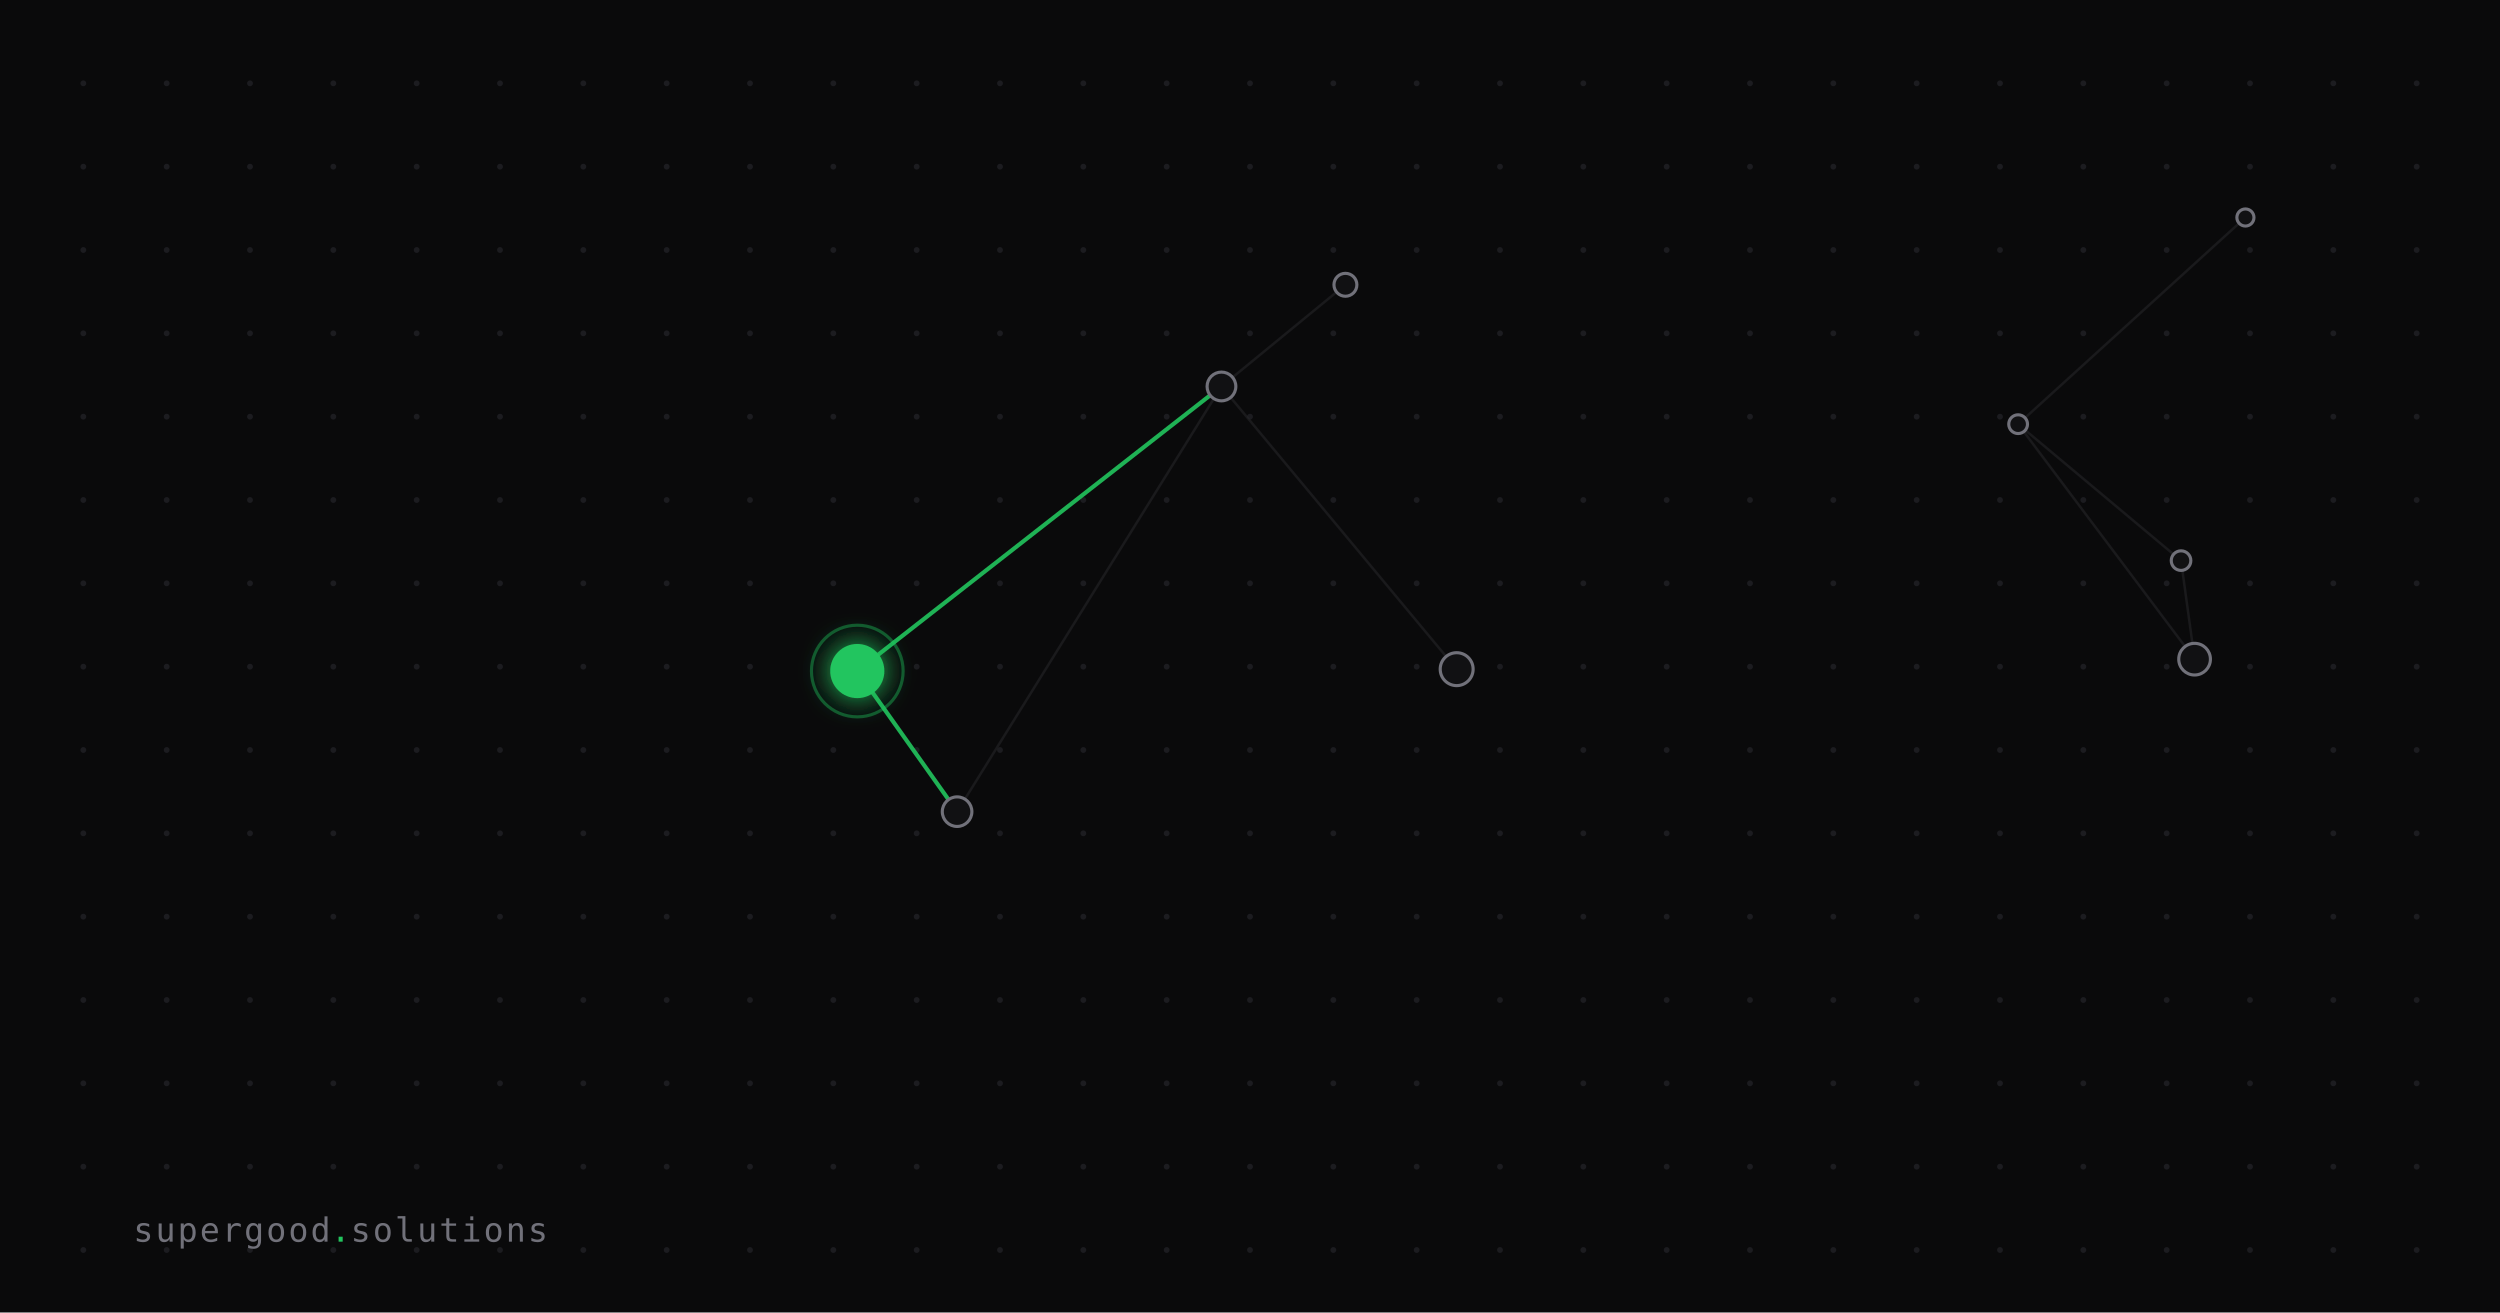
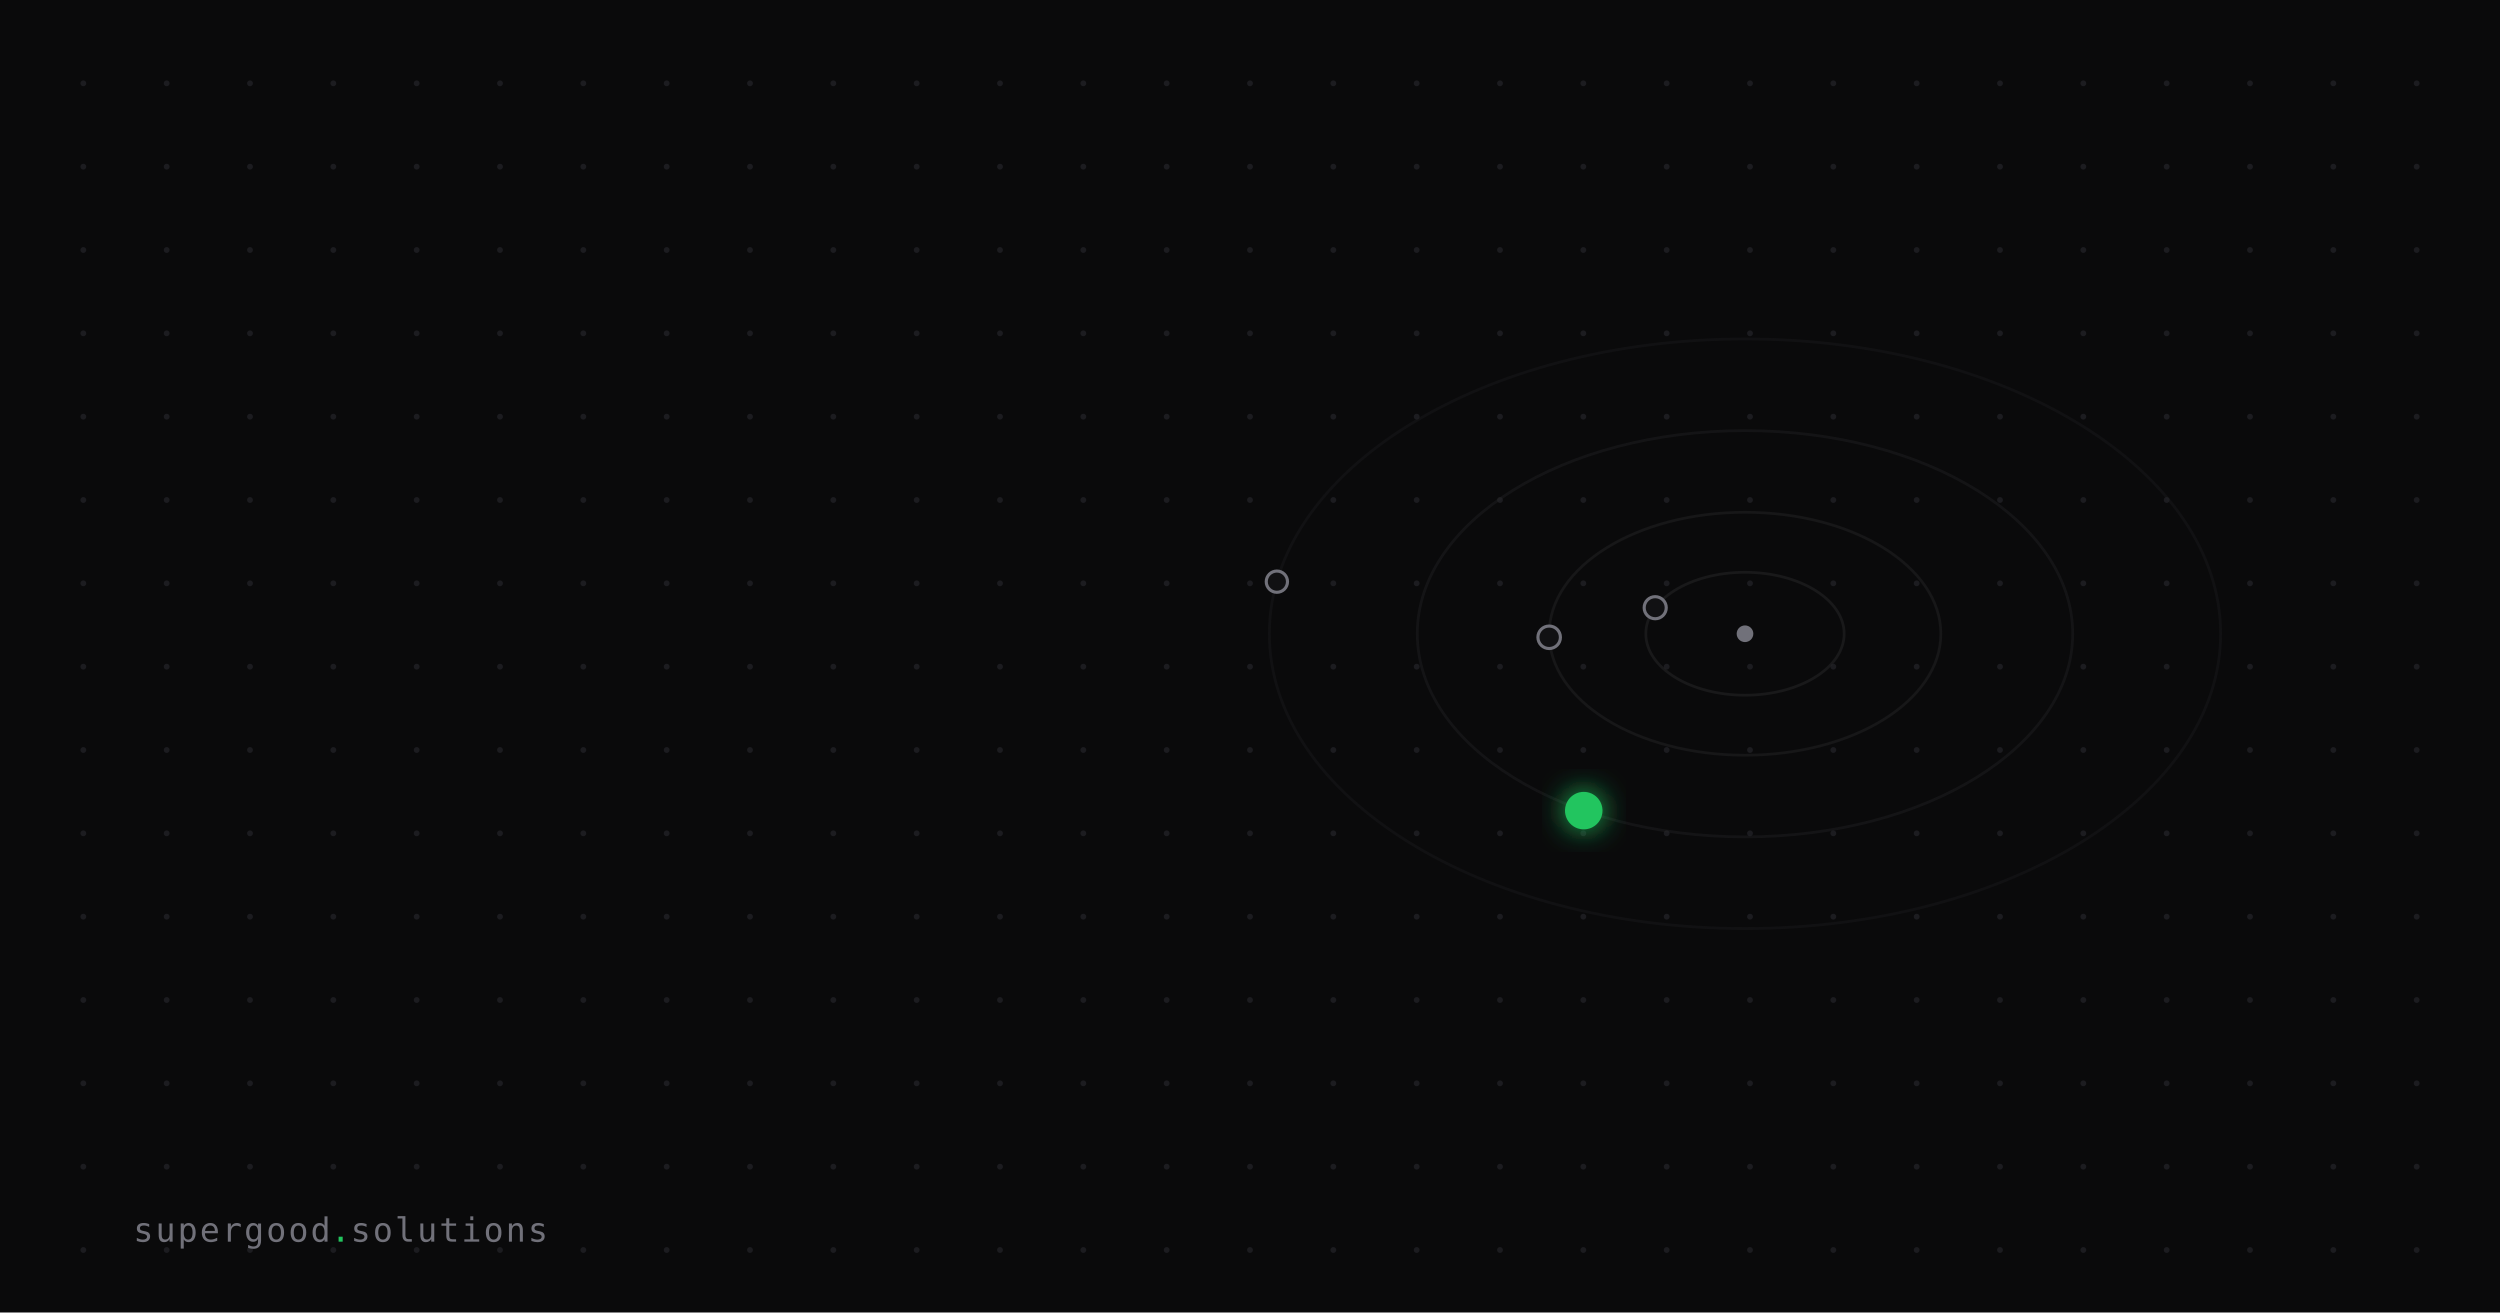
<svg xmlns="http://www.w3.org/2000/svg" width="1200" height="630" viewBox="0 0 1200 630">
  <defs>
    <filter id="glow" x="-60%" y="-60%" width="220%" height="220%">
      <feGaussianBlur stdDeviation="7" result="b" />
      <feMerge>
        <feMergeNode in="b" />
        <feMergeNode in="SourceGraphic" />
      </feMerge>
    </filter>
    <linearGradient id="vig" x1="0" y1="0" x2="0" y2="1">
      <stop offset="0%" stop-color="#0a0a0b" stop-opacity="0" />
      <stop offset="100%" stop-color="#0a0a0b" stop-opacity="0.85" />
    </linearGradient>
  </defs>
  <rect width="1200" height="630" fill="#0a0a0b" />
  <circle cx="40" cy="40" r="1.4" fill="#1c1c20" />
  <circle cx="80" cy="40" r="1.4" fill="#1c1c20" />
  <circle cx="120" cy="40" r="1.4" fill="#1c1c20" />
  <circle cx="160" cy="40" r="1.4" fill="#1c1c20" />
  <circle cx="200" cy="40" r="1.4" fill="#1c1c20" />
  <circle cx="240" cy="40" r="1.4" fill="#1c1c20" />
  <circle cx="280" cy="40" r="1.4" fill="#1c1c20" />
  <circle cx="320" cy="40" r="1.4" fill="#1c1c20" />
  <circle cx="360" cy="40" r="1.4" fill="#1c1c20" />
  <circle cx="400" cy="40" r="1.4" fill="#1c1c20" />
  <circle cx="440" cy="40" r="1.4" fill="#1c1c20" />
  <circle cx="480" cy="40" r="1.4" fill="#1c1c20" />
  <circle cx="520" cy="40" r="1.4" fill="#1c1c20" />
  <circle cx="560" cy="40" r="1.4" fill="#1c1c20" />
  <circle cx="600" cy="40" r="1.4" fill="#1c1c20" />
  <circle cx="640" cy="40" r="1.4" fill="#1c1c20" />
  <circle cx="680" cy="40" r="1.4" fill="#1c1c20" />
  <circle cx="720" cy="40" r="1.4" fill="#1c1c20" />
  <circle cx="760" cy="40" r="1.4" fill="#1c1c20" />
  <circle cx="800" cy="40" r="1.4" fill="#1c1c20" />
  <circle cx="840" cy="40" r="1.4" fill="#1c1c20" />
  <circle cx="880" cy="40" r="1.4" fill="#1c1c20" />
  <circle cx="920" cy="40" r="1.4" fill="#1c1c20" />
  <circle cx="960" cy="40" r="1.4" fill="#1c1c20" />
  <circle cx="1000" cy="40" r="1.4" fill="#1c1c20" />
  <circle cx="1040" cy="40" r="1.4" fill="#1c1c20" />
  <circle cx="1080" cy="40" r="1.4" fill="#1c1c20" />
  <circle cx="1120" cy="40" r="1.4" fill="#1c1c20" />
  <circle cx="1160" cy="40" r="1.4" fill="#1c1c20" />
  <circle cx="40" cy="80" r="1.4" fill="#1c1c20" />
  <circle cx="80" cy="80" r="1.4" fill="#1c1c20" />
  <circle cx="120" cy="80" r="1.4" fill="#1c1c20" />
  <circle cx="160" cy="80" r="1.4" fill="#1c1c20" />
  <circle cx="200" cy="80" r="1.4" fill="#1c1c20" />
  <circle cx="240" cy="80" r="1.4" fill="#1c1c20" />
  <circle cx="280" cy="80" r="1.4" fill="#1c1c20" />
  <circle cx="320" cy="80" r="1.4" fill="#1c1c20" />
  <circle cx="360" cy="80" r="1.4" fill="#1c1c20" />
  <circle cx="400" cy="80" r="1.4" fill="#1c1c20" />
  <circle cx="440" cy="80" r="1.4" fill="#1c1c20" />
  <circle cx="480" cy="80" r="1.4" fill="#1c1c20" />
  <circle cx="520" cy="80" r="1.4" fill="#1c1c20" />
  <circle cx="560" cy="80" r="1.4" fill="#1c1c20" />
  <circle cx="600" cy="80" r="1.4" fill="#1c1c20" />
  <circle cx="640" cy="80" r="1.4" fill="#1c1c20" />
  <circle cx="680" cy="80" r="1.4" fill="#1c1c20" />
  <circle cx="720" cy="80" r="1.4" fill="#1c1c20" />
  <circle cx="760" cy="80" r="1.4" fill="#1c1c20" />
  <circle cx="800" cy="80" r="1.4" fill="#1c1c20" />
  <circle cx="840" cy="80" r="1.4" fill="#1c1c20" />
  <circle cx="880" cy="80" r="1.4" fill="#1c1c20" />
  <circle cx="920" cy="80" r="1.4" fill="#1c1c20" />
  <circle cx="960" cy="80" r="1.4" fill="#1c1c20" />
  <circle cx="1000" cy="80" r="1.4" fill="#1c1c20" />
  <circle cx="1040" cy="80" r="1.4" fill="#1c1c20" />
  <circle cx="1080" cy="80" r="1.4" fill="#1c1c20" />
  <circle cx="1120" cy="80" r="1.4" fill="#1c1c20" />
  <circle cx="1160" cy="80" r="1.4" fill="#1c1c20" />
  <circle cx="40" cy="120" r="1.4" fill="#1c1c20" />
  <circle cx="80" cy="120" r="1.4" fill="#1c1c20" />
  <circle cx="120" cy="120" r="1.4" fill="#1c1c20" />
  <circle cx="160" cy="120" r="1.4" fill="#1c1c20" />
  <circle cx="200" cy="120" r="1.4" fill="#1c1c20" />
  <circle cx="240" cy="120" r="1.4" fill="#1c1c20" />
  <circle cx="280" cy="120" r="1.4" fill="#1c1c20" />
  <circle cx="320" cy="120" r="1.4" fill="#1c1c20" />
  <circle cx="360" cy="120" r="1.4" fill="#1c1c20" />
  <circle cx="400" cy="120" r="1.4" fill="#1c1c20" />
  <circle cx="440" cy="120" r="1.4" fill="#1c1c20" />
  <circle cx="480" cy="120" r="1.4" fill="#1c1c20" />
  <circle cx="520" cy="120" r="1.4" fill="#1c1c20" />
  <circle cx="560" cy="120" r="1.4" fill="#1c1c20" />
  <circle cx="600" cy="120" r="1.4" fill="#1c1c20" />
  <circle cx="640" cy="120" r="1.4" fill="#1c1c20" />
  <circle cx="680" cy="120" r="1.4" fill="#1c1c20" />
  <circle cx="720" cy="120" r="1.4" fill="#1c1c20" />
  <circle cx="760" cy="120" r="1.4" fill="#1c1c20" />
  <circle cx="800" cy="120" r="1.4" fill="#1c1c20" />
  <circle cx="840" cy="120" r="1.4" fill="#1c1c20" />
  <circle cx="880" cy="120" r="1.4" fill="#1c1c20" />
  <circle cx="920" cy="120" r="1.4" fill="#1c1c20" />
  <circle cx="960" cy="120" r="1.4" fill="#1c1c20" />
  <circle cx="1000" cy="120" r="1.4" fill="#1c1c20" />
  <circle cx="1040" cy="120" r="1.4" fill="#1c1c20" />
  <circle cx="1080" cy="120" r="1.4" fill="#1c1c20" />
  <circle cx="1120" cy="120" r="1.4" fill="#1c1c20" />
  <circle cx="1160" cy="120" r="1.4" fill="#1c1c20" />
  <circle cx="40" cy="160" r="1.4" fill="#1c1c20" />
  <circle cx="80" cy="160" r="1.4" fill="#1c1c20" />
  <circle cx="120" cy="160" r="1.4" fill="#1c1c20" />
  <circle cx="160" cy="160" r="1.4" fill="#1c1c20" />
  <circle cx="200" cy="160" r="1.4" fill="#1c1c20" />
  <circle cx="240" cy="160" r="1.4" fill="#1c1c20" />
  <circle cx="280" cy="160" r="1.4" fill="#1c1c20" />
  <circle cx="320" cy="160" r="1.4" fill="#1c1c20" />
  <circle cx="360" cy="160" r="1.4" fill="#1c1c20" />
  <circle cx="400" cy="160" r="1.4" fill="#1c1c20" />
  <circle cx="440" cy="160" r="1.4" fill="#1c1c20" />
  <circle cx="480" cy="160" r="1.4" fill="#1c1c20" />
  <circle cx="520" cy="160" r="1.4" fill="#1c1c20" />
  <circle cx="560" cy="160" r="1.4" fill="#1c1c20" />
  <circle cx="600" cy="160" r="1.4" fill="#1c1c20" />
  <circle cx="640" cy="160" r="1.4" fill="#1c1c20" />
  <circle cx="680" cy="160" r="1.4" fill="#1c1c20" />
  <circle cx="720" cy="160" r="1.4" fill="#1c1c20" />
  <circle cx="760" cy="160" r="1.4" fill="#1c1c20" />
  <circle cx="800" cy="160" r="1.4" fill="#1c1c20" />
  <circle cx="840" cy="160" r="1.4" fill="#1c1c20" />
  <circle cx="880" cy="160" r="1.4" fill="#1c1c20" />
  <circle cx="920" cy="160" r="1.4" fill="#1c1c20" />
  <circle cx="960" cy="160" r="1.4" fill="#1c1c20" />
  <circle cx="1000" cy="160" r="1.4" fill="#1c1c20" />
  <circle cx="1040" cy="160" r="1.4" fill="#1c1c20" />
  <circle cx="1080" cy="160" r="1.4" fill="#1c1c20" />
  <circle cx="1120" cy="160" r="1.4" fill="#1c1c20" />
  <circle cx="1160" cy="160" r="1.4" fill="#1c1c20" />
  <circle cx="40" cy="200" r="1.4" fill="#1c1c20" />
  <circle cx="80" cy="200" r="1.4" fill="#1c1c20" />
  <circle cx="120" cy="200" r="1.4" fill="#1c1c20" />
  <circle cx="160" cy="200" r="1.4" fill="#1c1c20" />
  <circle cx="200" cy="200" r="1.4" fill="#1c1c20" />
  <circle cx="240" cy="200" r="1.4" fill="#1c1c20" />
  <circle cx="280" cy="200" r="1.4" fill="#1c1c20" />
  <circle cx="320" cy="200" r="1.4" fill="#1c1c20" />
  <circle cx="360" cy="200" r="1.4" fill="#1c1c20" />
  <circle cx="400" cy="200" r="1.4" fill="#1c1c20" />
  <circle cx="440" cy="200" r="1.4" fill="#1c1c20" />
  <circle cx="480" cy="200" r="1.4" fill="#1c1c20" />
  <circle cx="520" cy="200" r="1.4" fill="#1c1c20" />
  <circle cx="560" cy="200" r="1.4" fill="#1c1c20" />
  <circle cx="600" cy="200" r="1.4" fill="#1c1c20" />
  <circle cx="640" cy="200" r="1.4" fill="#1c1c20" />
  <circle cx="680" cy="200" r="1.4" fill="#1c1c20" />
  <circle cx="720" cy="200" r="1.4" fill="#1c1c20" />
  <circle cx="760" cy="200" r="1.4" fill="#1c1c20" />
  <circle cx="800" cy="200" r="1.4" fill="#1c1c20" />
  <circle cx="840" cy="200" r="1.4" fill="#1c1c20" />
  <circle cx="880" cy="200" r="1.4" fill="#1c1c20" />
  <circle cx="920" cy="200" r="1.4" fill="#1c1c20" />
  <circle cx="960" cy="200" r="1.4" fill="#1c1c20" />
  <circle cx="1000" cy="200" r="1.4" fill="#1c1c20" />
  <circle cx="1040" cy="200" r="1.4" fill="#1c1c20" />
  <circle cx="1080" cy="200" r="1.4" fill="#1c1c20" />
  <circle cx="1120" cy="200" r="1.4" fill="#1c1c20" />
  <circle cx="1160" cy="200" r="1.4" fill="#1c1c20" />
  <circle cx="40" cy="240" r="1.4" fill="#1c1c20" />
  <circle cx="80" cy="240" r="1.4" fill="#1c1c20" />
  <circle cx="120" cy="240" r="1.4" fill="#1c1c20" />
  <circle cx="160" cy="240" r="1.4" fill="#1c1c20" />
  <circle cx="200" cy="240" r="1.4" fill="#1c1c20" />
  <circle cx="240" cy="240" r="1.4" fill="#1c1c20" />
  <circle cx="280" cy="240" r="1.4" fill="#1c1c20" />
  <circle cx="320" cy="240" r="1.4" fill="#1c1c20" />
  <circle cx="360" cy="240" r="1.4" fill="#1c1c20" />
  <circle cx="400" cy="240" r="1.4" fill="#1c1c20" />
  <circle cx="440" cy="240" r="1.4" fill="#1c1c20" />
  <circle cx="480" cy="240" r="1.4" fill="#1c1c20" />
  <circle cx="520" cy="240" r="1.4" fill="#1c1c20" />
  <circle cx="560" cy="240" r="1.4" fill="#1c1c20" />
  <circle cx="600" cy="240" r="1.4" fill="#1c1c20" />
  <circle cx="640" cy="240" r="1.4" fill="#1c1c20" />
  <circle cx="680" cy="240" r="1.4" fill="#1c1c20" />
  <circle cx="720" cy="240" r="1.4" fill="#1c1c20" />
  <circle cx="760" cy="240" r="1.4" fill="#1c1c20" />
  <circle cx="800" cy="240" r="1.4" fill="#1c1c20" />
  <circle cx="840" cy="240" r="1.4" fill="#1c1c20" />
  <circle cx="880" cy="240" r="1.4" fill="#1c1c20" />
  <circle cx="920" cy="240" r="1.4" fill="#1c1c20" />
  <circle cx="960" cy="240" r="1.4" fill="#1c1c20" />
  <circle cx="1000" cy="240" r="1.4" fill="#1c1c20" />
  <circle cx="1040" cy="240" r="1.4" fill="#1c1c20" />
  <circle cx="1080" cy="240" r="1.4" fill="#1c1c20" />
  <circle cx="1120" cy="240" r="1.4" fill="#1c1c20" />
  <circle cx="1160" cy="240" r="1.4" fill="#1c1c20" />
  <circle cx="40" cy="280" r="1.4" fill="#1c1c20" />
  <circle cx="80" cy="280" r="1.4" fill="#1c1c20" />
  <circle cx="120" cy="280" r="1.4" fill="#1c1c20" />
  <circle cx="160" cy="280" r="1.4" fill="#1c1c20" />
  <circle cx="200" cy="280" r="1.4" fill="#1c1c20" />
  <circle cx="240" cy="280" r="1.4" fill="#1c1c20" />
  <circle cx="280" cy="280" r="1.4" fill="#1c1c20" />
  <circle cx="320" cy="280" r="1.4" fill="#1c1c20" />
  <circle cx="360" cy="280" r="1.4" fill="#1c1c20" />
  <circle cx="400" cy="280" r="1.4" fill="#1c1c20" />
  <circle cx="440" cy="280" r="1.4" fill="#1c1c20" />
  <circle cx="480" cy="280" r="1.4" fill="#1c1c20" />
  <circle cx="520" cy="280" r="1.4" fill="#1c1c20" />
  <circle cx="560" cy="280" r="1.4" fill="#1c1c20" />
  <circle cx="600" cy="280" r="1.4" fill="#1c1c20" />
  <circle cx="640" cy="280" r="1.4" fill="#1c1c20" />
  <circle cx="680" cy="280" r="1.4" fill="#1c1c20" />
  <circle cx="720" cy="280" r="1.4" fill="#1c1c20" />
  <circle cx="760" cy="280" r="1.4" fill="#1c1c20" />
  <circle cx="800" cy="280" r="1.4" fill="#1c1c20" />
  <circle cx="840" cy="280" r="1.4" fill="#1c1c20" />
  <circle cx="880" cy="280" r="1.4" fill="#1c1c20" />
  <circle cx="920" cy="280" r="1.4" fill="#1c1c20" />
  <circle cx="960" cy="280" r="1.4" fill="#1c1c20" />
  <circle cx="1000" cy="280" r="1.4" fill="#1c1c20" />
  <circle cx="1040" cy="280" r="1.4" fill="#1c1c20" />
  <circle cx="1080" cy="280" r="1.4" fill="#1c1c20" />
  <circle cx="1120" cy="280" r="1.4" fill="#1c1c20" />
  <circle cx="1160" cy="280" r="1.4" fill="#1c1c20" />
  <circle cx="40" cy="320" r="1.4" fill="#1c1c20" />
  <circle cx="80" cy="320" r="1.4" fill="#1c1c20" />
  <circle cx="120" cy="320" r="1.4" fill="#1c1c20" />
  <circle cx="160" cy="320" r="1.4" fill="#1c1c20" />
  <circle cx="200" cy="320" r="1.4" fill="#1c1c20" />
  <circle cx="240" cy="320" r="1.4" fill="#1c1c20" />
  <circle cx="280" cy="320" r="1.4" fill="#1c1c20" />
  <circle cx="320" cy="320" r="1.4" fill="#1c1c20" />
  <circle cx="360" cy="320" r="1.4" fill="#1c1c20" />
  <circle cx="400" cy="320" r="1.4" fill="#1c1c20" />
  <circle cx="440" cy="320" r="1.4" fill="#1c1c20" />
  <circle cx="480" cy="320" r="1.4" fill="#1c1c20" />
  <circle cx="520" cy="320" r="1.4" fill="#1c1c20" />
  <circle cx="560" cy="320" r="1.4" fill="#1c1c20" />
  <circle cx="600" cy="320" r="1.4" fill="#1c1c20" />
  <circle cx="640" cy="320" r="1.4" fill="#1c1c20" />
  <circle cx="680" cy="320" r="1.4" fill="#1c1c20" />
  <circle cx="720" cy="320" r="1.4" fill="#1c1c20" />
  <circle cx="760" cy="320" r="1.4" fill="#1c1c20" />
  <circle cx="800" cy="320" r="1.4" fill="#1c1c20" />
  <circle cx="840" cy="320" r="1.4" fill="#1c1c20" />
  <circle cx="880" cy="320" r="1.4" fill="#1c1c20" />
  <circle cx="920" cy="320" r="1.4" fill="#1c1c20" />
  <circle cx="960" cy="320" r="1.4" fill="#1c1c20" />
  <circle cx="1000" cy="320" r="1.4" fill="#1c1c20" />
  <circle cx="1040" cy="320" r="1.4" fill="#1c1c20" />
  <circle cx="1080" cy="320" r="1.4" fill="#1c1c20" />
  <circle cx="1120" cy="320" r="1.4" fill="#1c1c20" />
  <circle cx="1160" cy="320" r="1.4" fill="#1c1c20" />
  <circle cx="40" cy="360" r="1.4" fill="#1c1c20" />
  <circle cx="80" cy="360" r="1.4" fill="#1c1c20" />
  <circle cx="120" cy="360" r="1.4" fill="#1c1c20" />
  <circle cx="160" cy="360" r="1.4" fill="#1c1c20" />
  <circle cx="200" cy="360" r="1.4" fill="#1c1c20" />
  <circle cx="240" cy="360" r="1.4" fill="#1c1c20" />
  <circle cx="280" cy="360" r="1.4" fill="#1c1c20" />
  <circle cx="320" cy="360" r="1.4" fill="#1c1c20" />
  <circle cx="360" cy="360" r="1.4" fill="#1c1c20" />
  <circle cx="400" cy="360" r="1.4" fill="#1c1c20" />
  <circle cx="440" cy="360" r="1.4" fill="#1c1c20" />
  <circle cx="480" cy="360" r="1.4" fill="#1c1c20" />
  <circle cx="520" cy="360" r="1.4" fill="#1c1c20" />
  <circle cx="560" cy="360" r="1.4" fill="#1c1c20" />
  <circle cx="600" cy="360" r="1.4" fill="#1c1c20" />
  <circle cx="640" cy="360" r="1.4" fill="#1c1c20" />
  <circle cx="680" cy="360" r="1.4" fill="#1c1c20" />
  <circle cx="720" cy="360" r="1.4" fill="#1c1c20" />
  <circle cx="760" cy="360" r="1.4" fill="#1c1c20" />
  <circle cx="800" cy="360" r="1.4" fill="#1c1c20" />
  <circle cx="840" cy="360" r="1.4" fill="#1c1c20" />
  <circle cx="880" cy="360" r="1.4" fill="#1c1c20" />
  <circle cx="920" cy="360" r="1.4" fill="#1c1c20" />
  <circle cx="960" cy="360" r="1.4" fill="#1c1c20" />
  <circle cx="1000" cy="360" r="1.4" fill="#1c1c20" />
  <circle cx="1040" cy="360" r="1.4" fill="#1c1c20" />
  <circle cx="1080" cy="360" r="1.4" fill="#1c1c20" />
  <circle cx="1120" cy="360" r="1.4" fill="#1c1c20" />
  <circle cx="1160" cy="360" r="1.4" fill="#1c1c20" />
  <circle cx="40" cy="400" r="1.4" fill="#1c1c20" />
  <circle cx="80" cy="400" r="1.4" fill="#1c1c20" />
  <circle cx="120" cy="400" r="1.4" fill="#1c1c20" />
  <circle cx="160" cy="400" r="1.4" fill="#1c1c20" />
  <circle cx="200" cy="400" r="1.4" fill="#1c1c20" />
  <circle cx="240" cy="400" r="1.4" fill="#1c1c20" />
  <circle cx="280" cy="400" r="1.4" fill="#1c1c20" />
  <circle cx="320" cy="400" r="1.4" fill="#1c1c20" />
  <circle cx="360" cy="400" r="1.4" fill="#1c1c20" />
  <circle cx="400" cy="400" r="1.4" fill="#1c1c20" />
  <circle cx="440" cy="400" r="1.4" fill="#1c1c20" />
  <circle cx="480" cy="400" r="1.4" fill="#1c1c20" />
  <circle cx="520" cy="400" r="1.4" fill="#1c1c20" />
  <circle cx="560" cy="400" r="1.4" fill="#1c1c20" />
  <circle cx="600" cy="400" r="1.4" fill="#1c1c20" />
  <circle cx="640" cy="400" r="1.4" fill="#1c1c20" />
  <circle cx="680" cy="400" r="1.4" fill="#1c1c20" />
  <circle cx="720" cy="400" r="1.4" fill="#1c1c20" />
  <circle cx="760" cy="400" r="1.4" fill="#1c1c20" />
  <circle cx="800" cy="400" r="1.4" fill="#1c1c20" />
  <circle cx="840" cy="400" r="1.4" fill="#1c1c20" />
  <circle cx="880" cy="400" r="1.4" fill="#1c1c20" />
  <circle cx="920" cy="400" r="1.4" fill="#1c1c20" />
  <circle cx="960" cy="400" r="1.4" fill="#1c1c20" />
  <circle cx="1000" cy="400" r="1.4" fill="#1c1c20" />
  <circle cx="1040" cy="400" r="1.4" fill="#1c1c20" />
  <circle cx="1080" cy="400" r="1.4" fill="#1c1c20" />
  <circle cx="1120" cy="400" r="1.4" fill="#1c1c20" />
  <circle cx="1160" cy="400" r="1.4" fill="#1c1c20" />
  <circle cx="40" cy="440" r="1.4" fill="#1c1c20" />
  <circle cx="80" cy="440" r="1.4" fill="#1c1c20" />
  <circle cx="120" cy="440" r="1.4" fill="#1c1c20" />
  <circle cx="160" cy="440" r="1.4" fill="#1c1c20" />
  <circle cx="200" cy="440" r="1.4" fill="#1c1c20" />
  <circle cx="240" cy="440" r="1.4" fill="#1c1c20" />
  <circle cx="280" cy="440" r="1.4" fill="#1c1c20" />
  <circle cx="320" cy="440" r="1.4" fill="#1c1c20" />
  <circle cx="360" cy="440" r="1.4" fill="#1c1c20" />
  <circle cx="400" cy="440" r="1.4" fill="#1c1c20" />
  <circle cx="440" cy="440" r="1.4" fill="#1c1c20" />
  <circle cx="480" cy="440" r="1.4" fill="#1c1c20" />
  <circle cx="520" cy="440" r="1.4" fill="#1c1c20" />
  <circle cx="560" cy="440" r="1.4" fill="#1c1c20" />
  <circle cx="600" cy="440" r="1.4" fill="#1c1c20" />
  <circle cx="640" cy="440" r="1.4" fill="#1c1c20" />
  <circle cx="680" cy="440" r="1.4" fill="#1c1c20" />
  <circle cx="720" cy="440" r="1.4" fill="#1c1c20" />
  <circle cx="760" cy="440" r="1.4" fill="#1c1c20" />
  <circle cx="800" cy="440" r="1.4" fill="#1c1c20" />
  <circle cx="840" cy="440" r="1.4" fill="#1c1c20" />
  <circle cx="880" cy="440" r="1.4" fill="#1c1c20" />
  <circle cx="920" cy="440" r="1.4" fill="#1c1c20" />
  <circle cx="960" cy="440" r="1.4" fill="#1c1c20" />
  <circle cx="1000" cy="440" r="1.4" fill="#1c1c20" />
  <circle cx="1040" cy="440" r="1.4" fill="#1c1c20" />
  <circle cx="1080" cy="440" r="1.4" fill="#1c1c20" />
  <circle cx="1120" cy="440" r="1.4" fill="#1c1c20" />
  <circle cx="1160" cy="440" r="1.4" fill="#1c1c20" />
  <circle cx="40" cy="480" r="1.4" fill="#1c1c20" />
  <circle cx="80" cy="480" r="1.4" fill="#1c1c20" />
  <circle cx="120" cy="480" r="1.4" fill="#1c1c20" />
  <circle cx="160" cy="480" r="1.4" fill="#1c1c20" />
  <circle cx="200" cy="480" r="1.4" fill="#1c1c20" />
  <circle cx="240" cy="480" r="1.4" fill="#1c1c20" />
  <circle cx="280" cy="480" r="1.4" fill="#1c1c20" />
  <circle cx="320" cy="480" r="1.4" fill="#1c1c20" />
  <circle cx="360" cy="480" r="1.4" fill="#1c1c20" />
  <circle cx="400" cy="480" r="1.4" fill="#1c1c20" />
  <circle cx="440" cy="480" r="1.4" fill="#1c1c20" />
  <circle cx="480" cy="480" r="1.4" fill="#1c1c20" />
  <circle cx="520" cy="480" r="1.4" fill="#1c1c20" />
  <circle cx="560" cy="480" r="1.4" fill="#1c1c20" />
  <circle cx="600" cy="480" r="1.4" fill="#1c1c20" />
  <circle cx="640" cy="480" r="1.4" fill="#1c1c20" />
  <circle cx="680" cy="480" r="1.4" fill="#1c1c20" />
  <circle cx="720" cy="480" r="1.4" fill="#1c1c20" />
  <circle cx="760" cy="480" r="1.4" fill="#1c1c20" />
  <circle cx="800" cy="480" r="1.4" fill="#1c1c20" />
  <circle cx="840" cy="480" r="1.4" fill="#1c1c20" />
  <circle cx="880" cy="480" r="1.4" fill="#1c1c20" />
  <circle cx="920" cy="480" r="1.4" fill="#1c1c20" />
  <circle cx="960" cy="480" r="1.4" fill="#1c1c20" />
  <circle cx="1000" cy="480" r="1.4" fill="#1c1c20" />
  <circle cx="1040" cy="480" r="1.4" fill="#1c1c20" />
  <circle cx="1080" cy="480" r="1.4" fill="#1c1c20" />
  <circle cx="1120" cy="480" r="1.4" fill="#1c1c20" />
  <circle cx="1160" cy="480" r="1.4" fill="#1c1c20" />
  <circle cx="40" cy="520" r="1.4" fill="#1c1c20" />
  <circle cx="80" cy="520" r="1.4" fill="#1c1c20" />
  <circle cx="120" cy="520" r="1.4" fill="#1c1c20" />
  <circle cx="160" cy="520" r="1.4" fill="#1c1c20" />
  <circle cx="200" cy="520" r="1.4" fill="#1c1c20" />
  <circle cx="240" cy="520" r="1.4" fill="#1c1c20" />
  <circle cx="280" cy="520" r="1.4" fill="#1c1c20" />
  <circle cx="320" cy="520" r="1.4" fill="#1c1c20" />
  <circle cx="360" cy="520" r="1.4" fill="#1c1c20" />
  <circle cx="400" cy="520" r="1.4" fill="#1c1c20" />
  <circle cx="440" cy="520" r="1.4" fill="#1c1c20" />
  <circle cx="480" cy="520" r="1.4" fill="#1c1c20" />
  <circle cx="520" cy="520" r="1.4" fill="#1c1c20" />
  <circle cx="560" cy="520" r="1.4" fill="#1c1c20" />
  <circle cx="600" cy="520" r="1.4" fill="#1c1c20" />
  <circle cx="640" cy="520" r="1.4" fill="#1c1c20" />
  <circle cx="680" cy="520" r="1.4" fill="#1c1c20" />
  <circle cx="720" cy="520" r="1.4" fill="#1c1c20" />
  <circle cx="760" cy="520" r="1.4" fill="#1c1c20" />
  <circle cx="800" cy="520" r="1.4" fill="#1c1c20" />
  <circle cx="840" cy="520" r="1.4" fill="#1c1c20" />
  <circle cx="880" cy="520" r="1.4" fill="#1c1c20" />
  <circle cx="920" cy="520" r="1.4" fill="#1c1c20" />
  <circle cx="960" cy="520" r="1.4" fill="#1c1c20" />
  <circle cx="1000" cy="520" r="1.4" fill="#1c1c20" />
  <circle cx="1040" cy="520" r="1.4" fill="#1c1c20" />
  <circle cx="1080" cy="520" r="1.4" fill="#1c1c20" />
  <circle cx="1120" cy="520" r="1.4" fill="#1c1c20" />
  <circle cx="1160" cy="520" r="1.4" fill="#1c1c20" />
  <circle cx="40" cy="560" r="1.4" fill="#1c1c20" />
  <circle cx="80" cy="560" r="1.4" fill="#1c1c20" />
  <circle cx="120" cy="560" r="1.4" fill="#1c1c20" />
  <circle cx="160" cy="560" r="1.4" fill="#1c1c20" />
  <circle cx="200" cy="560" r="1.4" fill="#1c1c20" />
  <circle cx="240" cy="560" r="1.4" fill="#1c1c20" />
  <circle cx="280" cy="560" r="1.4" fill="#1c1c20" />
  <circle cx="320" cy="560" r="1.4" fill="#1c1c20" />
  <circle cx="360" cy="560" r="1.4" fill="#1c1c20" />
  <circle cx="400" cy="560" r="1.4" fill="#1c1c20" />
  <circle cx="440" cy="560" r="1.4" fill="#1c1c20" />
  <circle cx="480" cy="560" r="1.4" fill="#1c1c20" />
  <circle cx="520" cy="560" r="1.4" fill="#1c1c20" />
  <circle cx="560" cy="560" r="1.4" fill="#1c1c20" />
  <circle cx="600" cy="560" r="1.4" fill="#1c1c20" />
  <circle cx="640" cy="560" r="1.4" fill="#1c1c20" />
  <circle cx="680" cy="560" r="1.4" fill="#1c1c20" />
  <circle cx="720" cy="560" r="1.4" fill="#1c1c20" />
  <circle cx="760" cy="560" r="1.4" fill="#1c1c20" />
  <circle cx="800" cy="560" r="1.4" fill="#1c1c20" />
  <circle cx="840" cy="560" r="1.4" fill="#1c1c20" />
  <circle cx="880" cy="560" r="1.4" fill="#1c1c20" />
  <circle cx="920" cy="560" r="1.4" fill="#1c1c20" />
  <circle cx="960" cy="560" r="1.4" fill="#1c1c20" />
  <circle cx="1000" cy="560" r="1.4" fill="#1c1c20" />
  <circle cx="1040" cy="560" r="1.4" fill="#1c1c20" />
  <circle cx="1080" cy="560" r="1.4" fill="#1c1c20" />
  <circle cx="1120" cy="560" r="1.4" fill="#1c1c20" />
  <circle cx="1160" cy="560" r="1.4" fill="#1c1c20" />
  <circle cx="40" cy="600" r="1.4" fill="#1c1c20" />
  <circle cx="80" cy="600" r="1.4" fill="#1c1c20" />
  <circle cx="120" cy="600" r="1.4" fill="#1c1c20" />
  <circle cx="160" cy="600" r="1.4" fill="#1c1c20" />
  <circle cx="200" cy="600" r="1.4" fill="#1c1c20" />
  <circle cx="240" cy="600" r="1.4" fill="#1c1c20" />
  <circle cx="280" cy="600" r="1.4" fill="#1c1c20" />
  <circle cx="320" cy="600" r="1.4" fill="#1c1c20" />
  <circle cx="360" cy="600" r="1.4" fill="#1c1c20" />
  <circle cx="400" cy="600" r="1.4" fill="#1c1c20" />
  <circle cx="440" cy="600" r="1.4" fill="#1c1c20" />
  <circle cx="480" cy="600" r="1.4" fill="#1c1c20" />
  <circle cx="520" cy="600" r="1.4" fill="#1c1c20" />
  <circle cx="560" cy="600" r="1.4" fill="#1c1c20" />
  <circle cx="600" cy="600" r="1.4" fill="#1c1c20" />
  <circle cx="640" cy="600" r="1.4" fill="#1c1c20" />
  <circle cx="680" cy="600" r="1.4" fill="#1c1c20" />
  <circle cx="720" cy="600" r="1.4" fill="#1c1c20" />
  <circle cx="760" cy="600" r="1.4" fill="#1c1c20" />
  <circle cx="800" cy="600" r="1.4" fill="#1c1c20" />
  <circle cx="840" cy="600" r="1.4" fill="#1c1c20" />
  <circle cx="880" cy="600" r="1.4" fill="#1c1c20" />
  <circle cx="920" cy="600" r="1.4" fill="#1c1c20" />
  <circle cx="960" cy="600" r="1.4" fill="#1c1c20" />
  <circle cx="1000" cy="600" r="1.4" fill="#1c1c20" />
  <circle cx="1040" cy="600" r="1.4" fill="#1c1c20" />
  <circle cx="1080" cy="600" r="1.4" fill="#1c1c20" />
  <circle cx="1120" cy="600" r="1.4" fill="#1c1c20" />
  <circle cx="1160" cy="600" r="1.4" fill="#1c1c20" />
-   <line x1="1046.9" y1="269.1" x2="1053.4" y2="316.4" stroke="#27272a" stroke-width="1.2" stroke-opacity="0.55" />
-   <line x1="459.4" y1="389.6" x2="411.5" y2="322.1" stroke="#22c55e" stroke-width="2.0" stroke-opacity="0.9" />
-   <line x1="459.4" y1="389.6" x2="586.3" y2="185.5" stroke="#27272a" stroke-width="1.2" stroke-opacity="0.55" />
-   <line x1="645.8" y1="136.7" x2="586.3" y2="185.5" stroke="#27272a" stroke-width="1.2" stroke-opacity="0.55" />
-   <line x1="411.5" y1="322.1" x2="586.3" y2="185.5" stroke="#22c55e" stroke-width="2.0" stroke-opacity="0.9" />
-   <line x1="968.7" y1="203.6" x2="1046.9" y2="269.1" stroke="#27272a" stroke-width="1.2" stroke-opacity="0.55" />
-   <line x1="968.7" y1="203.6" x2="1053.4" y2="316.4" stroke="#27272a" stroke-width="1.2" stroke-opacity="0.55" />
-   <line x1="1077.8" y1="104.4" x2="968.7" y2="203.6" stroke="#27272a" stroke-width="1.2" stroke-opacity="0.55" />
-   <line x1="699.2" y1="321.2" x2="586.3" y2="185.5" stroke="#27272a" stroke-width="1.2" stroke-opacity="0.55" />
-   <circle cx="1046.9" cy="269.1" r="4.7" fill="#111113" stroke="#71717a" stroke-width="1.5" />
-   <circle cx="1053.4" cy="316.4" r="7.6" fill="#111113" stroke="#71717a" stroke-width="1.5" />
-   <circle cx="459.4" cy="389.6" r="7.1" fill="#111113" stroke="#71717a" stroke-width="1.5" />
-   <circle cx="645.8" cy="136.7" r="5.5" fill="#111113" stroke="#71717a" stroke-width="1.5" />
-   <circle cx="586.3" cy="185.5" r="6.9" fill="#111113" stroke="#71717a" stroke-width="1.5" />
-   <circle cx="411.5" cy="322.1" r="13" fill="#22c55e" filter="url(#glow)" />
-   <circle cx="411.5" cy="322.1" r="22" fill="none" stroke="#22c55e" stroke-width="1.5" stroke-opacity="0.4" />
-   <circle cx="968.7" cy="203.6" r="4.5" fill="#111113" stroke="#71717a" stroke-width="1.5" />
-   <circle cx="1077.8" cy="104.4" r="4.1" fill="#111113" stroke="#71717a" stroke-width="1.5" />
-   <circle cx="699.2" cy="321.2" r="7.9" fill="#111113" stroke="#71717a" stroke-width="1.5" />
+   <ellipse cx="837.6" cy="304.2" rx="47.6" ry="29.5" fill="none" stroke="#27272a" stroke-width="1.3" stroke-opacity="0.52" />
+   <ellipse cx="837.6" cy="304.2" rx="94.0" ry="58.3" fill="none" stroke="#27272a" stroke-width="1.3" stroke-opacity="0.44" />
+   <ellipse cx="837.6" cy="304.2" rx="157.3" ry="97.5" fill="none" stroke="#27272a" stroke-width="1.3" stroke-opacity="0.36" />
+   <ellipse cx="837.6" cy="304.2" rx="228.3" ry="141.5" fill="none" stroke="#27272a" stroke-width="1.3" stroke-opacity="0.28" />
+   <circle cx="794.5" cy="291.7" r="5.3" fill="#111113" stroke="#71717a" stroke-width="1.5" />
+   <circle cx="743.6" cy="305.9" r="5.4" fill="#111113" stroke="#71717a" stroke-width="1.5" />
+   <circle cx="760.2" cy="389.1" r="9" fill="#22c55e" filter="url(#glow)" />
+   <circle cx="612.9" cy="279.2" r="5.1" fill="#111113" stroke="#71717a" stroke-width="1.5" />
+   <circle cx="837.6" cy="304.2" r="4" fill="#71717a" />
  <text x="64" y="596" font-family="'JetBrains Mono', ui-monospace, monospace" font-size="16" letter-spacing="1" fill="#71717a">supergood<tspan fill="#22c55e">.</tspan>solutions</text>
</svg>
